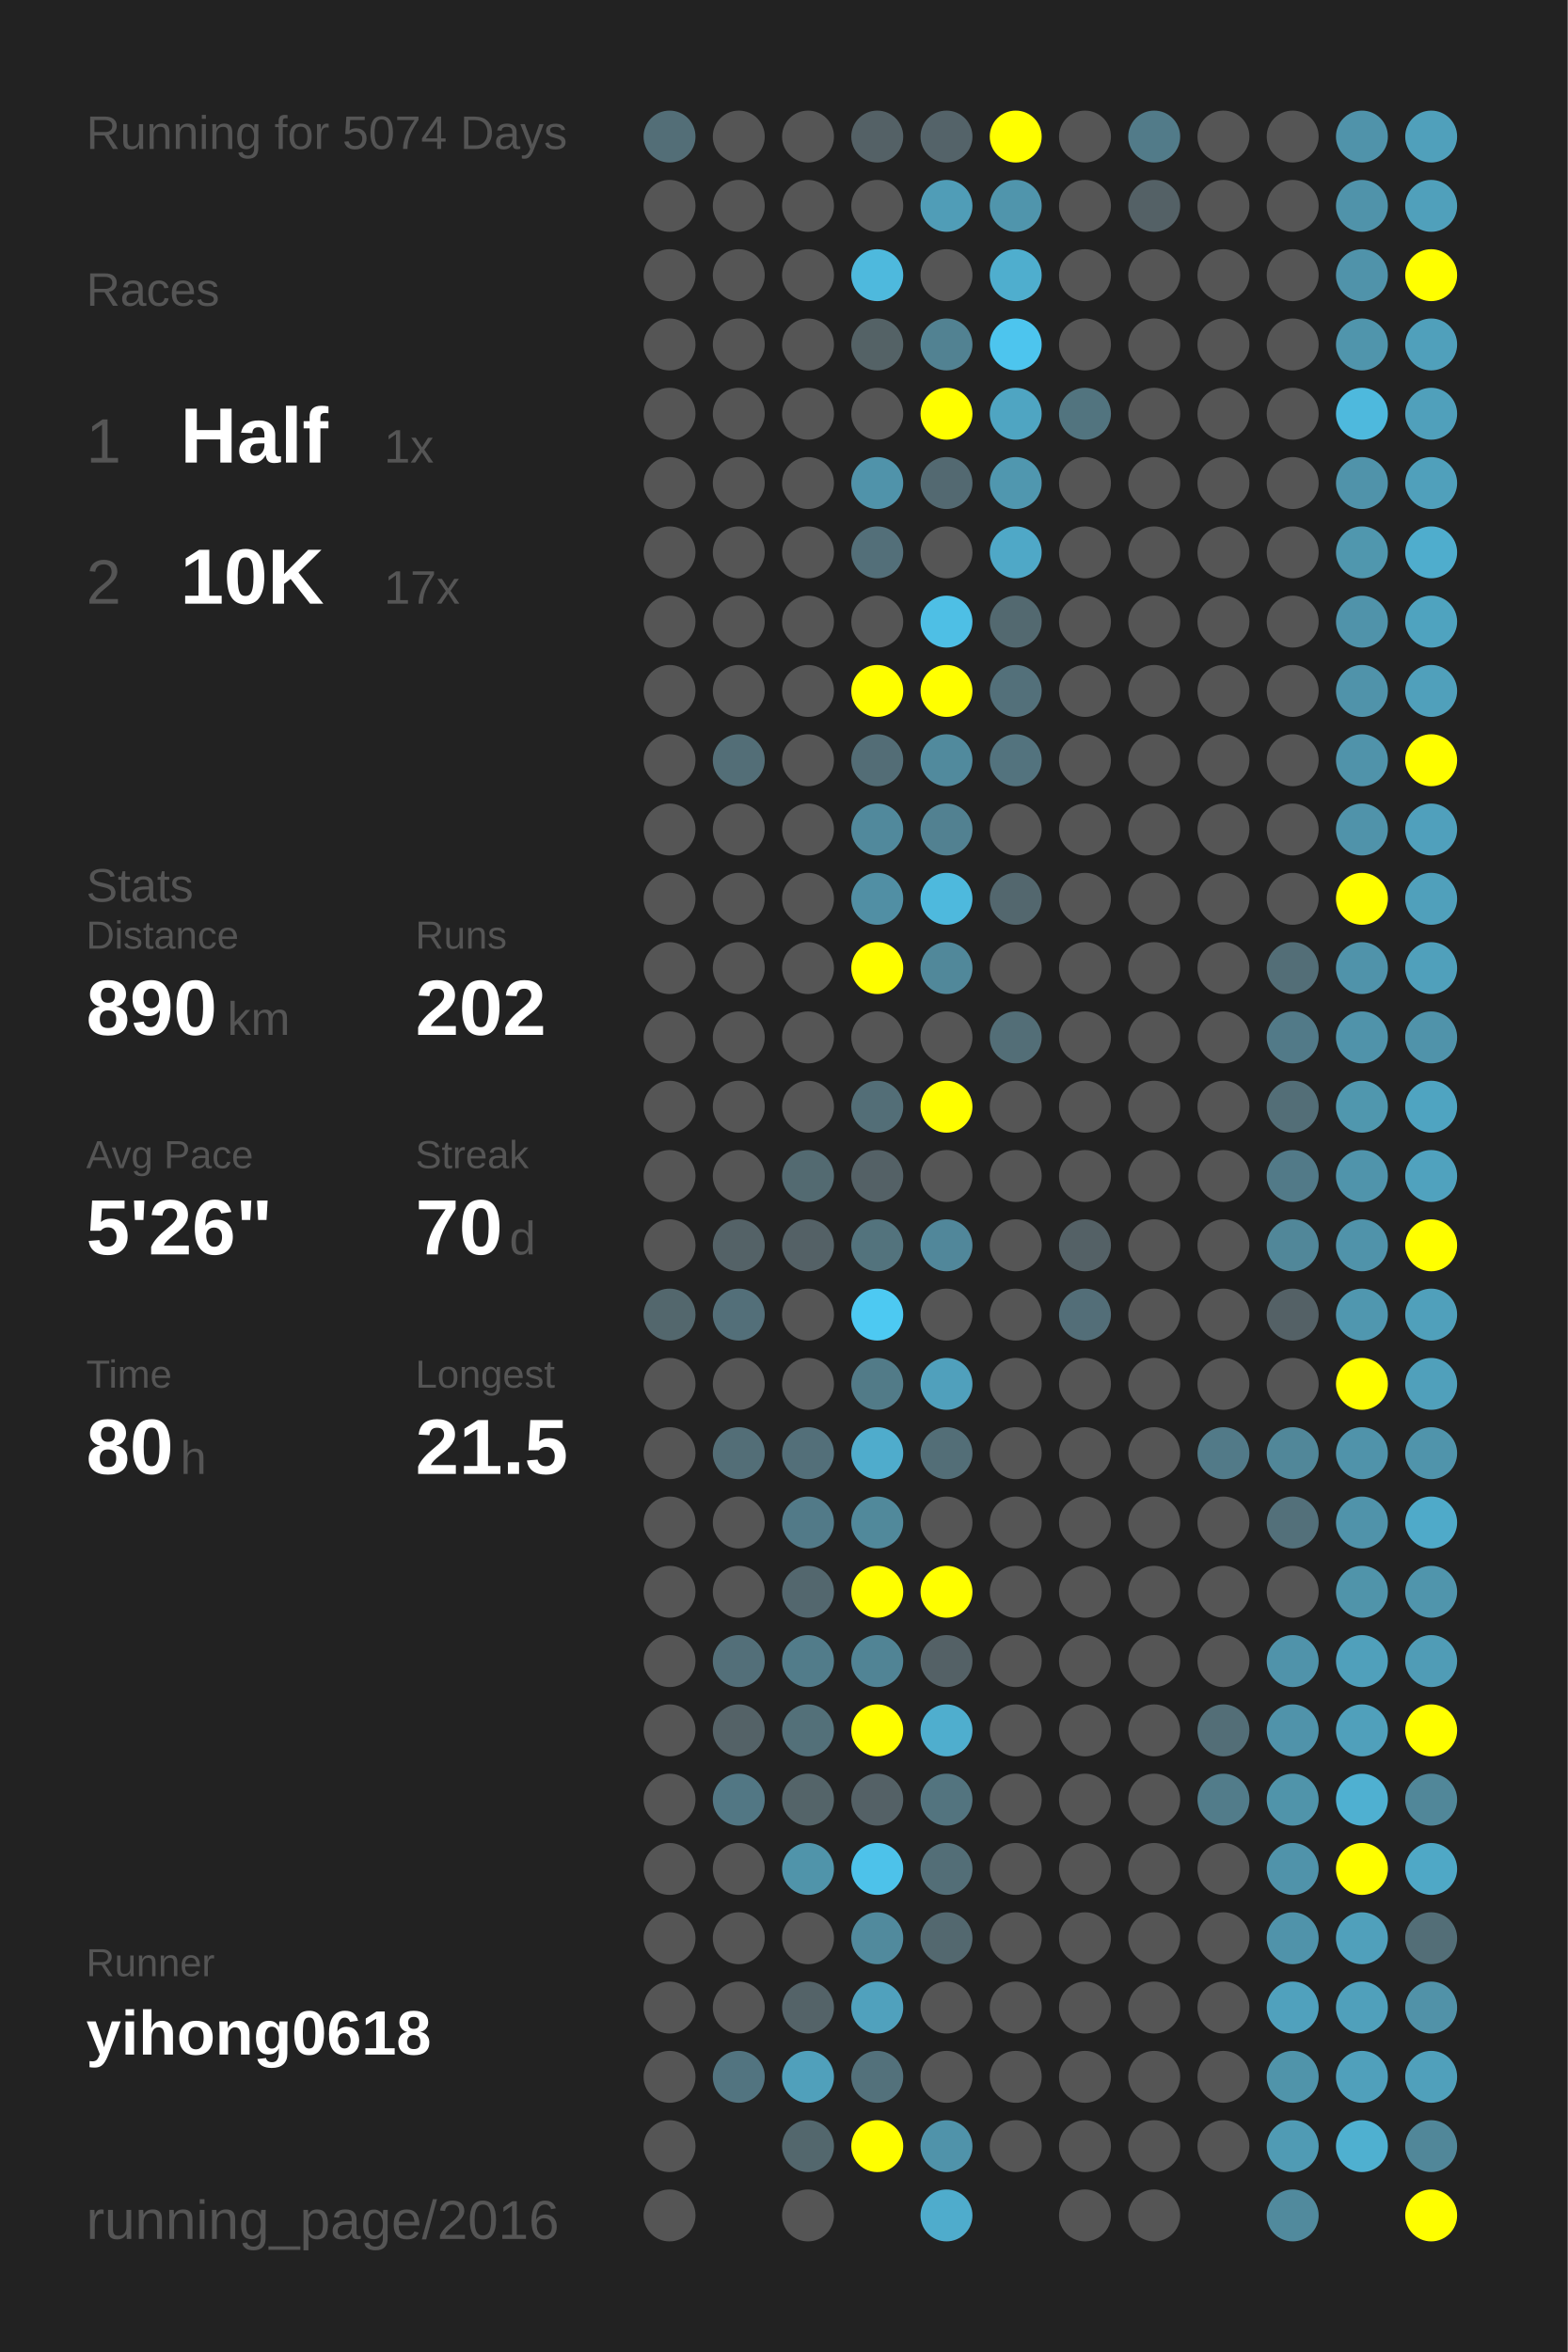
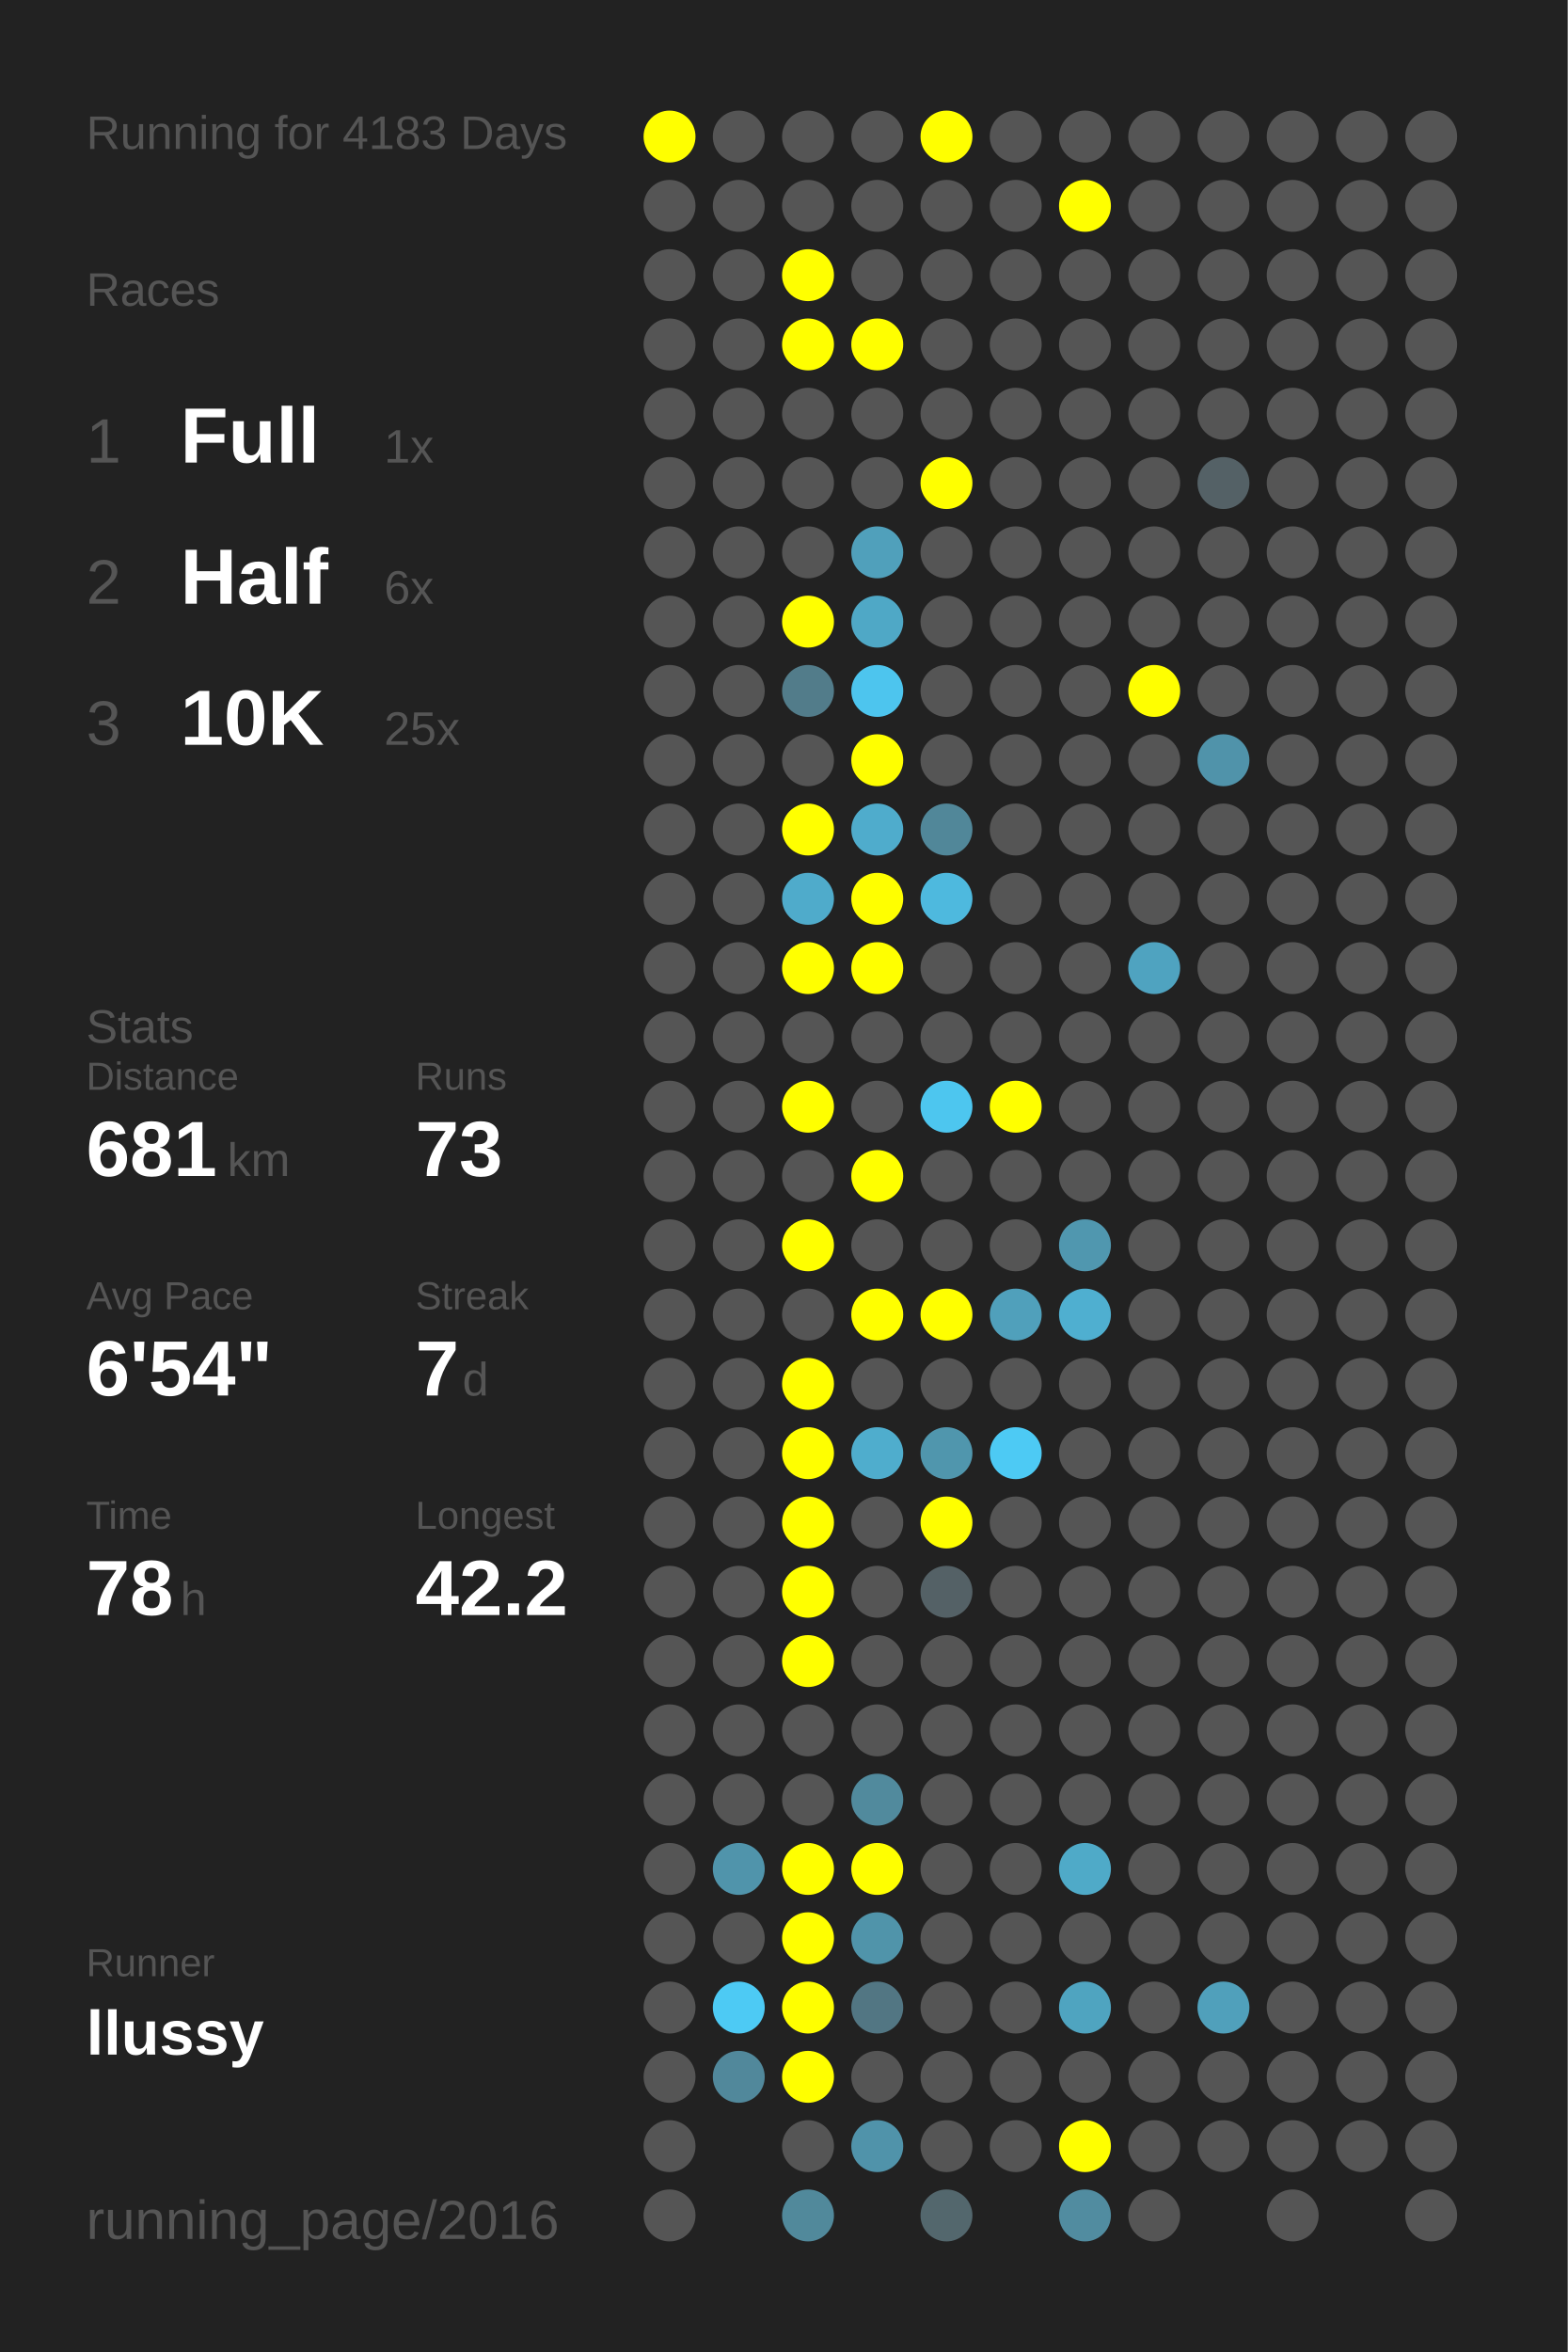
<svg xmlns="http://www.w3.org/2000/svg" baseProfile="full" height="300mm" version="1.1" viewBox="0,0,200,300" width="200mm">
  <defs />
  <rect fill="#222222" height="300" width="200" x="0" y="0" />
-   <text fill="#555555" style="font-size:6px; font-family:Arial;" x="11" y="19">Running for 5074 Days</text>
+   <text fill="#555555" style="font-size:6px; font-family:Arial;" x="11" y="19">Running for 4183 Days</text>
  <text fill="#555555" style="font-size:6px; font-family:Arial;" x="11" y="39">Races</text>
  <text fill="#555555" style="font-size:8px; font-family:Arial;" x="11" y="59">1</text>
-   <text fill="#FFFFFF" style="font-size:10px; font-family:Arial; font-weight:bold;" x="23" y="59">Half</text>
+   <text fill="#FFFFFF" style="font-size:10px; font-family:Arial; font-weight:bold;" x="23" y="59">Full</text>
  <text fill="#555555" style="font-size:6px; font-family:Arial;" x="49" y="59">1x</text>
  <text fill="#555555" style="font-size:8px; font-family:Arial;" x="11" y="77">2</text>
-   <text fill="#FFFFFF" style="font-size:10px; font-family:Arial; font-weight:bold;" x="23" y="77">10K</text>
-   <text fill="#555555" style="font-size:6px; font-family:Arial;" x="49" y="77">17x</text>
-   <text fill="#555555" style="font-size:6px; font-family:Arial;" x="11" y="115">Stats</text>
-   <text fill="#555555" style="font-size:5px; font-family:Arial;" x="11" y="121">Distance</text>
-   <text fill="#FFFFFF" style="font-size:10px; font-family:Arial; font-weight:bold;" x="11" y="132">890</text>
-   <text fill="#555555" style="font-size:6px; font-family:Arial;" x="29" y="132">km</text>
-   <text fill="#555555" style="font-size:5px; font-family:Arial;" x="53" y="121">Runs</text>
-   <text fill="#FFFFFF" style="font-size:10px; font-family:Arial; font-weight:bold;" x="53" y="132">202</text>
-   <text fill="#555555" style="font-size:5px; font-family:Arial;" x="11" y="149">Avg Pace</text>
-   <text fill="#FFFFFF" style="font-size:10px; font-family:Arial; font-weight:bold;" x="11" y="160">5'26"</text>
-   <text fill="#555555" style="font-size:5px; font-family:Arial;" x="53" y="149">Streak</text>
-   <text fill="#FFFFFF" style="font-size:10px; font-family:Arial; font-weight:bold;" x="53" y="160">70</text>
-   <text fill="#555555" style="font-size:6px; font-family:Arial;" x="65" y="160">d</text>
-   <text fill="#555555" style="font-size:5px; font-family:Arial;" x="11" y="177">Time</text>
-   <text fill="#FFFFFF" style="font-size:10px; font-family:Arial; font-weight:bold;" x="11" y="188">80</text>
-   <text fill="#555555" style="font-size:6px; font-family:Arial;" x="23" y="188">h</text>
-   <text fill="#555555" style="font-size:5px; font-family:Arial;" x="53" y="177">Longest</text>
-   <text fill="#FFFFFF" style="font-size:10px; font-family:Arial; font-weight:bold;" x="53" y="188">21.5</text>
+   <text fill="#FFFFFF" style="font-size:10px; font-family:Arial; font-weight:bold;" x="23" y="77">Half</text>
+   <text fill="#555555" style="font-size:6px; font-family:Arial;" x="49" y="77">6x</text>
+   <text fill="#555555" style="font-size:8px; font-family:Arial;" x="11" y="95">3</text>
+   <text fill="#FFFFFF" style="font-size:10px; font-family:Arial; font-weight:bold;" x="23" y="95">10K</text>
+   <text fill="#555555" style="font-size:6px; font-family:Arial;" x="49" y="95">25x</text>
+   <text fill="#555555" style="font-size:6px; font-family:Arial;" x="11" y="133">Stats</text>
+   <text fill="#555555" style="font-size:5px; font-family:Arial;" x="11" y="139">Distance</text>
+   <text fill="#FFFFFF" style="font-size:10px; font-family:Arial; font-weight:bold;" x="11" y="150">681</text>
+   <text fill="#555555" style="font-size:6px; font-family:Arial;" x="29" y="150">km</text>
+   <text fill="#555555" style="font-size:5px; font-family:Arial;" x="53" y="139">Runs</text>
+   <text fill="#FFFFFF" style="font-size:10px; font-family:Arial; font-weight:bold;" x="53" y="150">73</text>
+   <text fill="#555555" style="font-size:5px; font-family:Arial;" x="11" y="167">Avg Pace</text>
+   <text fill="#FFFFFF" style="font-size:10px; font-family:Arial; font-weight:bold;" x="11" y="178">6'54"</text>
+   <text fill="#555555" style="font-size:5px; font-family:Arial;" x="53" y="167">Streak</text>
+   <text fill="#FFFFFF" style="font-size:10px; font-family:Arial; font-weight:bold;" x="53" y="178">7</text>
+   <text fill="#555555" style="font-size:6px; font-family:Arial;" x="59" y="178">d</text>
+   <text fill="#555555" style="font-size:5px; font-family:Arial;" x="11" y="195">Time</text>
+   <text fill="#FFFFFF" style="font-size:10px; font-family:Arial; font-weight:bold;" x="11" y="206">78</text>
+   <text fill="#555555" style="font-size:6px; font-family:Arial;" x="23" y="206">h</text>
+   <text fill="#555555" style="font-size:5px; font-family:Arial;" x="53" y="195">Longest</text>
+   <text fill="#FFFFFF" style="font-size:10px; font-family:Arial; font-weight:bold;" x="53" y="206">42.2</text>
  <text fill="#555555" style="font-size:5px; font-family:Arial;" x="11" y="252.065">Runner</text>
-   <text fill="#FFFFFF" style="font-size:8px; font-family:Arial; font-weight:bold;" x="11" y="262.065">yihong0618</text>
+   <text fill="#FFFFFF" style="font-size:8px; font-family:Arial; font-weight:bold;" x="11" y="262.065">llussy</text>
  <text fill="#555555" style="font-size:7px; font-family:Arial;" x="11" y="285.581">running_page/2016</text>
-   <circle cx="85.417" cy="17.419" fill="#536e77" r="3.312" />
+   <circle cx="85.417" cy="17.419" fill="#FFFF00" r="3.312" />
  <circle cx="85.417" cy="26.258" fill="#555555" r="3.312" />
  <circle cx="85.417" cy="35.097" fill="#555555" r="3.312" />
  <circle cx="85.417" cy="43.935" fill="#555555" r="3.312" />
  <circle cx="85.417" cy="52.774" fill="#555555" r="3.312" />
  <circle cx="85.417" cy="61.613" fill="#555555" r="3.312" />
  <circle cx="85.417" cy="70.452" fill="#555555" r="3.312" />
  <circle cx="85.417" cy="79.29" fill="#555555" r="3.312" />
  <circle cx="85.417" cy="88.129" fill="#555555" r="3.312" />
  <circle cx="85.417" cy="96.968" fill="#555555" r="3.312" />
  <circle cx="85.417" cy="105.806" fill="#555555" r="3.312" />
  <circle cx="85.417" cy="114.645" fill="#555555" r="3.312" />
  <circle cx="85.417" cy="123.484" fill="#555555" r="3.312" />
  <circle cx="85.417" cy="132.323" fill="#555555" r="3.312" />
  <circle cx="85.417" cy="141.161" fill="#555555" r="3.312" />
  <circle cx="85.417" cy="150" fill="#555555" r="3.312" />
  <circle cx="85.417" cy="158.839" fill="#555555" r="3.312" />
-   <circle cx="85.417" cy="167.677" fill="#53676d" r="3.312" />
+   <circle cx="85.417" cy="167.677" fill="#555555" r="3.312" />
  <circle cx="85.417" cy="176.516" fill="#555555" r="3.312" />
  <circle cx="85.417" cy="185.355" fill="#555555" r="3.312" />
  <circle cx="85.417" cy="194.194" fill="#555555" r="3.312" />
  <circle cx="85.417" cy="203.032" fill="#555555" r="3.312" />
  <circle cx="85.417" cy="211.871" fill="#555555" r="3.312" />
  <circle cx="85.417" cy="220.71" fill="#555555" r="3.312" />
  <circle cx="85.417" cy="229.548" fill="#555555" r="3.312" />
  <circle cx="85.417" cy="238.387" fill="#555555" r="3.312" />
  <circle cx="85.417" cy="247.226" fill="#555555" r="3.312" />
  <circle cx="85.417" cy="256.065" fill="#555555" r="3.312" />
  <circle cx="85.417" cy="264.903" fill="#555555" r="3.312" />
  <circle cx="85.417" cy="273.742" fill="#555555" r="3.312" />
  <circle cx="85.417" cy="282.581" fill="#555555" r="3.312" />
  <circle cx="94.25" cy="17.419" fill="#555555" r="3.312" />
  <circle cx="94.25" cy="26.258" fill="#555555" r="3.312" />
  <circle cx="94.25" cy="35.097" fill="#555555" r="3.312" />
  <circle cx="94.25" cy="43.935" fill="#555555" r="3.312" />
  <circle cx="94.25" cy="52.774" fill="#555555" r="3.312" />
  <circle cx="94.25" cy="61.613" fill="#555555" r="3.312" />
  <circle cx="94.25" cy="70.452" fill="#555555" r="3.312" />
  <circle cx="94.25" cy="79.29" fill="#555555" r="3.312" />
  <circle cx="94.25" cy="88.129" fill="#555555" r="3.312" />
-   <circle cx="94.25" cy="96.968" fill="#536e77" r="3.312" />
+   <circle cx="94.25" cy="96.968" fill="#555555" r="3.312" />
  <circle cx="94.25" cy="105.806" fill="#555555" r="3.312" />
  <circle cx="94.25" cy="114.645" fill="#555555" r="3.312" />
  <circle cx="94.25" cy="123.484" fill="#555555" r="3.312" />
  <circle cx="94.25" cy="132.323" fill="#555555" r="3.312" />
  <circle cx="94.25" cy="141.161" fill="#555555" r="3.312" />
  <circle cx="94.25" cy="150" fill="#555555" r="3.312" />
-   <circle cx="94.25" cy="158.839" fill="#546267" r="3.312" />
-   <circle cx="94.25" cy="167.677" fill="#536f79" r="3.312" />
+   <circle cx="94.25" cy="158.839" fill="#555555" r="3.312" />
+   <circle cx="94.25" cy="167.677" fill="#555555" r="3.312" />
  <circle cx="94.25" cy="176.516" fill="#555555" r="3.312" />
-   <circle cx="94.25" cy="185.355" fill="#536e77" r="3.312" />
+   <circle cx="94.25" cy="185.355" fill="#555555" r="3.312" />
  <circle cx="94.25" cy="194.194" fill="#555555" r="3.312" />
  <circle cx="94.25" cy="203.032" fill="#555555" r="3.312" />
-   <circle cx="94.25" cy="211.871" fill="#536f79" r="3.312" />
-   <circle cx="94.25" cy="220.71" fill="#546267" r="3.312" />
-   <circle cx="94.25" cy="229.548" fill="#527784" r="3.312" />
-   <circle cx="94.25" cy="238.387" fill="#555555" r="3.312" />
+   <circle cx="94.25" cy="211.871" fill="#555555" r="3.312" />
+   <circle cx="94.25" cy="220.71" fill="#555555" r="3.312" />
+   <circle cx="94.25" cy="229.548" fill="#555555" r="3.312" />
+   <circle cx="94.25" cy="238.387" fill="#5094ab" r="3.312" />
  <circle cx="94.25" cy="247.226" fill="#555555" r="3.312" />
-   <circle cx="94.25" cy="256.065" fill="#555555" r="3.312" />
-   <circle cx="94.25" cy="264.903" fill="#527480" r="3.312" />
+   <circle cx="94.25" cy="256.065" fill="#4dcaf4" r="3.312" />
+   <circle cx="94.25" cy="264.903" fill="#51889b" r="3.312" />
  <circle cx="103.083" cy="17.419" fill="#555555" r="3.312" />
  <circle cx="103.083" cy="26.258" fill="#555555" r="3.312" />
-   <circle cx="103.083" cy="35.097" fill="#555555" r="3.312" />
-   <circle cx="103.083" cy="43.935" fill="#555555" r="3.312" />
+   <circle cx="103.083" cy="35.097" fill="#FFFF00" r="3.312" />
+   <circle cx="103.083" cy="43.935" fill="#FFFF00" r="3.312" />
  <circle cx="103.083" cy="52.774" fill="#555555" r="3.312" />
  <circle cx="103.083" cy="61.613" fill="#555555" r="3.312" />
  <circle cx="103.083" cy="70.452" fill="#555555" r="3.312" />
-   <circle cx="103.083" cy="79.29" fill="#555555" r="3.312" />
-   <circle cx="103.083" cy="88.129" fill="#555555" r="3.312" />
+   <circle cx="103.083" cy="79.29" fill="#FFFF00" r="3.312" />
+   <circle cx="103.083" cy="88.129" fill="#527c8a" r="3.312" />
  <circle cx="103.083" cy="96.968" fill="#555555" r="3.312" />
-   <circle cx="103.083" cy="105.806" fill="#555555" r="3.312" />
-   <circle cx="103.083" cy="114.645" fill="#555555" r="3.312" />
-   <circle cx="103.083" cy="123.484" fill="#555555" r="3.312" />
+   <circle cx="103.083" cy="105.806" fill="#FFFF00" r="3.312" />
+   <circle cx="103.083" cy="114.645" fill="#4fabcb" r="3.312" />
+   <circle cx="103.083" cy="123.484" fill="#FFFF00" r="3.312" />
  <circle cx="103.083" cy="132.323" fill="#555555" r="3.312" />
-   <circle cx="103.083" cy="141.161" fill="#555555" r="3.312" />
-   <circle cx="103.083" cy="150" fill="#536a71" r="3.312" />
-   <circle cx="103.083" cy="158.839" fill="#546166" r="3.312" />
+   <circle cx="103.083" cy="141.161" fill="#FFFF00" r="3.312" />
+   <circle cx="103.083" cy="150" fill="#555555" r="3.312" />
+   <circle cx="103.083" cy="158.839" fill="#FFFF00" r="3.312" />
  <circle cx="103.083" cy="167.677" fill="#555555" r="3.312" />
-   <circle cx="103.083" cy="176.516" fill="#555555" r="3.312" />
-   <circle cx="103.083" cy="185.355" fill="#536f79" r="3.312" />
-   <circle cx="103.083" cy="194.194" fill="#527a88" r="3.312" />
-   <circle cx="103.083" cy="203.032" fill="#53676e" r="3.312" />
-   <circle cx="103.083" cy="211.871" fill="#527c8a" r="3.312" />
-   <circle cx="103.083" cy="220.71" fill="#537079" r="3.312" />
-   <circle cx="103.083" cy="229.548" fill="#546469" r="3.312" />
-   <circle cx="103.083" cy="238.387" fill="#5094aa" r="3.312" />
-   <circle cx="103.083" cy="247.226" fill="#555555" r="3.312" />
-   <circle cx="103.083" cy="256.065" fill="#546368" r="3.312" />
-   <circle cx="103.083" cy="264.903" fill="#50a0bb" r="3.312" />
-   <circle cx="103.083" cy="273.742" fill="#53676d" r="3.312" />
-   <circle cx="103.083" cy="282.581" fill="#555555" r="3.312" />
-   <circle cx="111.917" cy="17.419" fill="#546166" r="3.312" />
+   <circle cx="103.083" cy="176.516" fill="#FFFF00" r="3.312" />
+   <circle cx="103.083" cy="185.355" fill="#FFFF00" r="3.312" />
+   <circle cx="103.083" cy="194.194" fill="#FFFF00" r="3.312" />
+   <circle cx="103.083" cy="203.032" fill="#FFFF00" r="3.312" />
+   <circle cx="103.083" cy="211.871" fill="#FFFF00" r="3.312" />
+   <circle cx="103.083" cy="220.71" fill="#555555" r="3.312" />
+   <circle cx="103.083" cy="229.548" fill="#555555" r="3.312" />
+   <circle cx="103.083" cy="238.387" fill="#FFFF00" r="3.312" />
+   <circle cx="103.083" cy="247.226" fill="#FFFF00" r="3.312" />
+   <circle cx="103.083" cy="256.065" fill="#FFFF00" r="3.312" />
+   <circle cx="103.083" cy="264.903" fill="#FFFF00" r="3.312" />
+   <circle cx="103.083" cy="273.742" fill="#555555" r="3.312" />
+   <circle cx="103.083" cy="282.581" fill="#51899b" r="3.312" />
+   <circle cx="111.917" cy="17.419" fill="#555555" r="3.312" />
  <circle cx="111.917" cy="26.258" fill="#555555" r="3.312" />
-   <circle cx="111.917" cy="35.097" fill="#4eb9dd" r="3.312" />
-   <circle cx="111.917" cy="43.935" fill="#546266" r="3.312" />
+   <circle cx="111.917" cy="35.097" fill="#555555" r="3.312" />
+   <circle cx="111.917" cy="43.935" fill="#FFFF00" r="3.312" />
  <circle cx="111.917" cy="52.774" fill="#555555" r="3.312" />
-   <circle cx="111.917" cy="61.613" fill="#5093aa" r="3.312" />
-   <circle cx="111.917" cy="70.452" fill="#536f79" r="3.312" />
-   <circle cx="111.917" cy="79.29" fill="#555555" r="3.312" />
-   <circle cx="111.917" cy="88.129" fill="#FFFF00" r="3.312" />
-   <circle cx="111.917" cy="96.968" fill="#536d76" r="3.312" />
-   <circle cx="111.917" cy="105.806" fill="#51899c" r="3.312" />
-   <circle cx="111.917" cy="114.645" fill="#518fa4" r="3.312" />
+   <circle cx="111.917" cy="61.613" fill="#555555" r="3.312" />
+   <circle cx="111.917" cy="70.452" fill="#50a0bb" r="3.312" />
+   <circle cx="111.917" cy="79.29" fill="#4fa8c6" r="3.312" />
+   <circle cx="111.917" cy="88.129" fill="#4dc5ee" r="3.312" />
+   <circle cx="111.917" cy="96.968" fill="#FFFF00" r="3.312" />
+   <circle cx="111.917" cy="105.806" fill="#4faccc" r="3.312" />
+   <circle cx="111.917" cy="114.645" fill="#FFFF00" r="3.312" />
  <circle cx="111.917" cy="123.484" fill="#FFFF00" r="3.312" />
  <circle cx="111.917" cy="132.323" fill="#555555" r="3.312" />
-   <circle cx="111.917" cy="141.161" fill="#536e77" r="3.312" />
-   <circle cx="111.917" cy="150" fill="#546166" r="3.312" />
-   <circle cx="111.917" cy="158.839" fill="#53737d" r="3.312" />
-   <circle cx="111.917" cy="167.677" fill="#4dc9f2" r="3.312" />
-   <circle cx="111.917" cy="176.516" fill="#527b88" r="3.312" />
-   <circle cx="111.917" cy="185.355" fill="#4faccc" r="3.312" />
-   <circle cx="111.917" cy="194.194" fill="#51899b" r="3.312" />
-   <circle cx="111.917" cy="203.032" fill="#FFFF00" r="3.312" />
-   <circle cx="111.917" cy="211.871" fill="#518495" r="3.312" />
-   <circle cx="111.917" cy="220.71" fill="#FFFF00" r="3.312" />
-   <circle cx="111.917" cy="229.548" fill="#546166" r="3.312" />
-   <circle cx="111.917" cy="238.387" fill="#4dc2ea" r="3.312" />
-   <circle cx="111.917" cy="247.226" fill="#518a9d" r="3.312" />
-   <circle cx="111.917" cy="256.065" fill="#50a1bd" r="3.312" />
-   <circle cx="111.917" cy="264.903" fill="#53717b" r="3.312" />
-   <circle cx="111.917" cy="273.742" fill="#FFFF00" r="3.312" />
-   <circle cx="120.75" cy="17.419" fill="#546369" r="3.312" />
-   <circle cx="120.75" cy="26.258" fill="#509db7" r="3.312" />
+   <circle cx="111.917" cy="141.161" fill="#555555" r="3.312" />
+   <circle cx="111.917" cy="150" fill="#FFFF00" r="3.312" />
+   <circle cx="111.917" cy="158.839" fill="#555555" r="3.312" />
+   <circle cx="111.917" cy="167.677" fill="#FFFF00" r="3.312" />
+   <circle cx="111.917" cy="176.516" fill="#555555" r="3.312" />
+   <circle cx="111.917" cy="185.355" fill="#4fadcd" r="3.312" />
+   <circle cx="111.917" cy="194.194" fill="#555555" r="3.312" />
+   <circle cx="111.917" cy="203.032" fill="#555555" r="3.312" />
+   <circle cx="111.917" cy="211.871" fill="#555555" r="3.312" />
+   <circle cx="111.917" cy="220.71" fill="#555555" r="3.312" />
+   <circle cx="111.917" cy="229.548" fill="#518a9d" r="3.312" />
+   <circle cx="111.917" cy="238.387" fill="#FFFF00" r="3.312" />
+   <circle cx="111.917" cy="247.226" fill="#5094aa" r="3.312" />
+   <circle cx="111.917" cy="256.065" fill="#527683" r="3.312" />
+   <circle cx="111.917" cy="264.903" fill="#555555" r="3.312" />
+   <circle cx="111.917" cy="273.742" fill="#5093aa" r="3.312" />
+   <circle cx="120.75" cy="17.419" fill="#FFFF00" r="3.312" />
+   <circle cx="120.75" cy="26.258" fill="#555555" r="3.312" />
  <circle cx="120.75" cy="35.097" fill="#555555" r="3.312" />
-   <circle cx="120.75" cy="43.935" fill="#528292" r="3.312" />
-   <circle cx="120.75" cy="52.774" fill="#FFFF00" r="3.312" />
-   <circle cx="120.75" cy="61.613" fill="#536971" r="3.312" />
+   <circle cx="120.75" cy="43.935" fill="#555555" r="3.312" />
+   <circle cx="120.75" cy="52.774" fill="#555555" r="3.312" />
+   <circle cx="120.75" cy="61.613" fill="#FFFF00" r="3.312" />
  <circle cx="120.75" cy="70.452" fill="#555555" r="3.312" />
-   <circle cx="120.75" cy="79.29" fill="#4ebfe5" r="3.312" />
-   <circle cx="120.75" cy="88.129" fill="#FFFF00" r="3.312" />
-   <circle cx="120.75" cy="96.968" fill="#518a9d" r="3.312" />
-   <circle cx="120.75" cy="105.806" fill="#528191" r="3.312" />
-   <circle cx="120.75" cy="114.645" fill="#4eb9dd" r="3.312" />
-   <circle cx="120.75" cy="123.484" fill="#51889a" r="3.312" />
+   <circle cx="120.75" cy="79.29" fill="#555555" r="3.312" />
+   <circle cx="120.75" cy="88.129" fill="#555555" r="3.312" />
+   <circle cx="120.75" cy="96.968" fill="#555555" r="3.312" />
+   <circle cx="120.75" cy="105.806" fill="#518799" r="3.312" />
+   <circle cx="120.75" cy="114.645" fill="#4eb9de" r="3.312" />
+   <circle cx="120.75" cy="123.484" fill="#555555" r="3.312" />
  <circle cx="120.75" cy="132.323" fill="#555555" r="3.312" />
-   <circle cx="120.75" cy="141.161" fill="#FFFF00" r="3.312" />
+   <circle cx="120.75" cy="141.161" fill="#4dc6ef" r="3.312" />
  <circle cx="120.75" cy="150" fill="#555555" r="3.312" />
-   <circle cx="120.75" cy="158.839" fill="#51879a" r="3.312" />
-   <circle cx="120.75" cy="167.677" fill="#555555" r="3.312" />
-   <circle cx="120.75" cy="176.516" fill="#50a0bc" r="3.312" />
-   <circle cx="120.75" cy="185.355" fill="#536e77" r="3.312" />
-   <circle cx="120.75" cy="194.194" fill="#555555" r="3.312" />
-   <circle cx="120.75" cy="203.032" fill="#FFFF00" r="3.312" />
-   <circle cx="120.75" cy="211.871" fill="#546166" r="3.312" />
-   <circle cx="120.75" cy="220.71" fill="#4faece" r="3.312" />
-   <circle cx="120.75" cy="229.548" fill="#53747f" r="3.312" />
-   <circle cx="120.75" cy="238.387" fill="#536e77" r="3.312" />
-   <circle cx="120.75" cy="247.226" fill="#53686f" r="3.312" />
+   <circle cx="120.75" cy="158.839" fill="#555555" r="3.312" />
+   <circle cx="120.75" cy="167.677" fill="#FFFF00" r="3.312" />
+   <circle cx="120.75" cy="176.516" fill="#555555" r="3.312" />
+   <circle cx="120.75" cy="185.355" fill="#5096ad" r="3.312" />
+   <circle cx="120.75" cy="194.194" fill="#FFFF00" r="3.312" />
+   <circle cx="120.75" cy="203.032" fill="#546166" r="3.312" />
+   <circle cx="120.75" cy="211.871" fill="#555555" r="3.312" />
+   <circle cx="120.75" cy="220.71" fill="#555555" r="3.312" />
+   <circle cx="120.75" cy="229.548" fill="#555555" r="3.312" />
+   <circle cx="120.75" cy="238.387" fill="#555555" r="3.312" />
+   <circle cx="120.75" cy="247.226" fill="#555555" r="3.312" />
  <circle cx="120.75" cy="256.065" fill="#555555" r="3.312" />
  <circle cx="120.75" cy="264.903" fill="#555555" r="3.312" />
-   <circle cx="120.75" cy="273.742" fill="#5093aa" r="3.312" />
-   <circle cx="120.75" cy="282.581" fill="#4faccc" r="3.312" />
-   <circle cx="129.583" cy="17.419" fill="#FFFF00" r="3.312" />
-   <circle cx="129.583" cy="26.258" fill="#5095ac" r="3.312" />
-   <circle cx="129.583" cy="35.097" fill="#4faece" r="3.312" />
-   <circle cx="129.583" cy="43.935" fill="#4dc5ee" r="3.312" />
-   <circle cx="129.583" cy="52.774" fill="#4fa5c2" r="3.312" />
-   <circle cx="129.583" cy="61.613" fill="#5097af" r="3.312" />
-   <circle cx="129.583" cy="70.452" fill="#4fa8c7" r="3.312" />
-   <circle cx="129.583" cy="79.29" fill="#536970" r="3.312" />
-   <circle cx="129.583" cy="88.129" fill="#53707a" r="3.312" />
-   <circle cx="129.583" cy="96.968" fill="#53737e" r="3.312" />
+   <circle cx="120.75" cy="273.742" fill="#555555" r="3.312" />
+   <circle cx="120.75" cy="282.581" fill="#53676d" r="3.312" />
+   <circle cx="129.583" cy="17.419" fill="#555555" r="3.312" />
+   <circle cx="129.583" cy="26.258" fill="#555555" r="3.312" />
+   <circle cx="129.583" cy="35.097" fill="#555555" r="3.312" />
+   <circle cx="129.583" cy="43.935" fill="#555555" r="3.312" />
+   <circle cx="129.583" cy="52.774" fill="#555555" r="3.312" />
+   <circle cx="129.583" cy="61.613" fill="#555555" r="3.312" />
+   <circle cx="129.583" cy="70.452" fill="#555555" r="3.312" />
+   <circle cx="129.583" cy="79.29" fill="#555555" r="3.312" />
+   <circle cx="129.583" cy="88.129" fill="#555555" r="3.312" />
+   <circle cx="129.583" cy="96.968" fill="#555555" r="3.312" />
  <circle cx="129.583" cy="105.806" fill="#555555" r="3.312" />
-   <circle cx="129.583" cy="114.645" fill="#53676e" r="3.312" />
+   <circle cx="129.583" cy="114.645" fill="#555555" r="3.312" />
  <circle cx="129.583" cy="123.484" fill="#555555" r="3.312" />
-   <circle cx="129.583" cy="132.323" fill="#536e77" r="3.312" />
-   <circle cx="129.583" cy="141.161" fill="#555555" r="3.312" />
+   <circle cx="129.583" cy="132.323" fill="#555555" r="3.312" />
+   <circle cx="129.583" cy="141.161" fill="#FFFF00" r="3.312" />
  <circle cx="129.583" cy="150" fill="#555555" r="3.312" />
  <circle cx="129.583" cy="158.839" fill="#555555" r="3.312" />
-   <circle cx="129.583" cy="167.677" fill="#555555" r="3.312" />
+   <circle cx="129.583" cy="167.677" fill="#50a0bb" r="3.312" />
  <circle cx="129.583" cy="176.516" fill="#555555" r="3.312" />
-   <circle cx="129.583" cy="185.355" fill="#555555" r="3.312" />
+   <circle cx="129.583" cy="185.355" fill="#4dcaf4" r="3.312" />
  <circle cx="129.583" cy="194.194" fill="#555555" r="3.312" />
  <circle cx="129.583" cy="203.032" fill="#555555" r="3.312" />
  <circle cx="129.583" cy="211.871" fill="#555555" r="3.312" />
  <circle cx="129.583" cy="220.71" fill="#555555" r="3.312" />
  <circle cx="129.583" cy="229.548" fill="#555555" r="3.312" />
  <circle cx="129.583" cy="238.387" fill="#555555" r="3.312" />
  <circle cx="129.583" cy="247.226" fill="#555555" r="3.312" />
  <circle cx="129.583" cy="256.065" fill="#555555" r="3.312" />
  <circle cx="129.583" cy="264.903" fill="#555555" r="3.312" />
  <circle cx="129.583" cy="273.742" fill="#555555" r="3.312" />
  <circle cx="138.417" cy="17.419" fill="#555555" r="3.312" />
-   <circle cx="138.417" cy="26.258" fill="#555555" r="3.312" />
+   <circle cx="138.417" cy="26.258" fill="#FFFF00" r="3.312" />
  <circle cx="138.417" cy="35.097" fill="#555555" r="3.312" />
  <circle cx="138.417" cy="43.935" fill="#555555" r="3.312" />
-   <circle cx="138.417" cy="52.774" fill="#52747f" r="3.312" />
+   <circle cx="138.417" cy="52.774" fill="#555555" r="3.312" />
  <circle cx="138.417" cy="61.613" fill="#555555" r="3.312" />
  <circle cx="138.417" cy="70.452" fill="#555555" r="3.312" />
  <circle cx="138.417" cy="79.29" fill="#555555" r="3.312" />
  <circle cx="138.417" cy="88.129" fill="#555555" r="3.312" />
  <circle cx="138.417" cy="96.968" fill="#555555" r="3.312" />
  <circle cx="138.417" cy="105.806" fill="#555555" r="3.312" />
  <circle cx="138.417" cy="114.645" fill="#555555" r="3.312" />
  <circle cx="138.417" cy="123.484" fill="#555555" r="3.312" />
  <circle cx="138.417" cy="132.323" fill="#555555" r="3.312" />
  <circle cx="138.417" cy="141.161" fill="#555555" r="3.312" />
  <circle cx="138.417" cy="150" fill="#555555" r="3.312" />
-   <circle cx="138.417" cy="158.839" fill="#546166" r="3.312" />
-   <circle cx="138.417" cy="167.677" fill="#536e78" r="3.312" />
+   <circle cx="138.417" cy="158.839" fill="#5097af" r="3.312" />
+   <circle cx="138.417" cy="167.677" fill="#4fafd0" r="3.312" />
  <circle cx="138.417" cy="176.516" fill="#555555" r="3.312" />
  <circle cx="138.417" cy="185.355" fill="#555555" r="3.312" />
  <circle cx="138.417" cy="194.194" fill="#555555" r="3.312" />
  <circle cx="138.417" cy="203.032" fill="#555555" r="3.312" />
  <circle cx="138.417" cy="211.871" fill="#555555" r="3.312" />
  <circle cx="138.417" cy="220.71" fill="#555555" r="3.312" />
  <circle cx="138.417" cy="229.548" fill="#555555" r="3.312" />
-   <circle cx="138.417" cy="238.387" fill="#555555" r="3.312" />
+   <circle cx="138.417" cy="238.387" fill="#4faac8" r="3.312" />
  <circle cx="138.417" cy="247.226" fill="#555555" r="3.312" />
-   <circle cx="138.417" cy="256.065" fill="#555555" r="3.312" />
+   <circle cx="138.417" cy="256.065" fill="#4fa4c0" r="3.312" />
  <circle cx="138.417" cy="264.903" fill="#555555" r="3.312" />
-   <circle cx="138.417" cy="273.742" fill="#555555" r="3.312" />
-   <circle cx="138.417" cy="282.581" fill="#555555" r="3.312" />
-   <circle cx="147.25" cy="17.419" fill="#527b89" r="3.312" />
-   <circle cx="147.25" cy="26.258" fill="#546166" r="3.312" />
+   <circle cx="138.417" cy="273.742" fill="#FFFF00" r="3.312" />
+   <circle cx="138.417" cy="282.581" fill="#518ca0" r="3.312" />
+   <circle cx="147.25" cy="17.419" fill="#555555" r="3.312" />
+   <circle cx="147.25" cy="26.258" fill="#555555" r="3.312" />
  <circle cx="147.25" cy="35.097" fill="#555555" r="3.312" />
  <circle cx="147.25" cy="43.935" fill="#555555" r="3.312" />
  <circle cx="147.25" cy="52.774" fill="#555555" r="3.312" />
  <circle cx="147.25" cy="61.613" fill="#555555" r="3.312" />
  <circle cx="147.25" cy="70.452" fill="#555555" r="3.312" />
  <circle cx="147.25" cy="79.29" fill="#555555" r="3.312" />
-   <circle cx="147.25" cy="88.129" fill="#555555" r="3.312" />
+   <circle cx="147.25" cy="88.129" fill="#FFFF00" r="3.312" />
  <circle cx="147.25" cy="96.968" fill="#555555" r="3.312" />
  <circle cx="147.25" cy="105.806" fill="#555555" r="3.312" />
  <circle cx="147.25" cy="114.645" fill="#555555" r="3.312" />
-   <circle cx="147.25" cy="123.484" fill="#555555" r="3.312" />
+   <circle cx="147.25" cy="123.484" fill="#4fa3c0" r="3.312" />
  <circle cx="147.25" cy="132.323" fill="#555555" r="3.312" />
  <circle cx="147.25" cy="141.161" fill="#555555" r="3.312" />
  <circle cx="147.25" cy="150" fill="#555555" r="3.312" />
  <circle cx="147.25" cy="158.839" fill="#555555" r="3.312" />
  <circle cx="147.25" cy="167.677" fill="#555555" r="3.312" />
  <circle cx="147.25" cy="176.516" fill="#555555" r="3.312" />
  <circle cx="147.25" cy="185.355" fill="#555555" r="3.312" />
  <circle cx="147.25" cy="194.194" fill="#555555" r="3.312" />
  <circle cx="147.25" cy="203.032" fill="#555555" r="3.312" />
  <circle cx="147.25" cy="211.871" fill="#555555" r="3.312" />
  <circle cx="147.25" cy="220.71" fill="#555555" r="3.312" />
  <circle cx="147.25" cy="229.548" fill="#555555" r="3.312" />
  <circle cx="147.25" cy="238.387" fill="#555555" r="3.312" />
  <circle cx="147.25" cy="247.226" fill="#555555" r="3.312" />
  <circle cx="147.25" cy="256.065" fill="#555555" r="3.312" />
  <circle cx="147.25" cy="264.903" fill="#555555" r="3.312" />
  <circle cx="147.25" cy="273.742" fill="#555555" r="3.312" />
  <circle cx="147.25" cy="282.581" fill="#555555" r="3.312" />
  <circle cx="156.083" cy="17.419" fill="#555555" r="3.312" />
  <circle cx="156.083" cy="26.258" fill="#555555" r="3.312" />
  <circle cx="156.083" cy="35.097" fill="#555555" r="3.312" />
  <circle cx="156.083" cy="43.935" fill="#555555" r="3.312" />
  <circle cx="156.083" cy="52.774" fill="#555555" r="3.312" />
-   <circle cx="156.083" cy="61.613" fill="#555555" r="3.312" />
+   <circle cx="156.083" cy="61.613" fill="#546166" r="3.312" />
  <circle cx="156.083" cy="70.452" fill="#555555" r="3.312" />
  <circle cx="156.083" cy="79.29" fill="#555555" r="3.312" />
  <circle cx="156.083" cy="88.129" fill="#555555" r="3.312" />
-   <circle cx="156.083" cy="96.968" fill="#555555" r="3.312" />
+   <circle cx="156.083" cy="96.968" fill="#5093aa" r="3.312" />
  <circle cx="156.083" cy="105.806" fill="#555555" r="3.312" />
  <circle cx="156.083" cy="114.645" fill="#555555" r="3.312" />
  <circle cx="156.083" cy="123.484" fill="#555555" r="3.312" />
  <circle cx="156.083" cy="132.323" fill="#555555" r="3.312" />
  <circle cx="156.083" cy="141.161" fill="#555555" r="3.312" />
  <circle cx="156.083" cy="150" fill="#555555" r="3.312" />
  <circle cx="156.083" cy="158.839" fill="#555555" r="3.312" />
  <circle cx="156.083" cy="167.677" fill="#555555" r="3.312" />
  <circle cx="156.083" cy="176.516" fill="#555555" r="3.312" />
-   <circle cx="156.083" cy="185.355" fill="#527a88" r="3.312" />
+   <circle cx="156.083" cy="185.355" fill="#555555" r="3.312" />
  <circle cx="156.083" cy="194.194" fill="#555555" r="3.312" />
  <circle cx="156.083" cy="203.032" fill="#555555" r="3.312" />
  <circle cx="156.083" cy="211.871" fill="#555555" r="3.312" />
-   <circle cx="156.083" cy="220.71" fill="#536e77" r="3.312" />
-   <circle cx="156.083" cy="229.548" fill="#527c8a" r="3.312" />
+   <circle cx="156.083" cy="220.71" fill="#555555" r="3.312" />
+   <circle cx="156.083" cy="229.548" fill="#555555" r="3.312" />
  <circle cx="156.083" cy="238.387" fill="#555555" r="3.312" />
  <circle cx="156.083" cy="247.226" fill="#555555" r="3.312" />
-   <circle cx="156.083" cy="256.065" fill="#555555" r="3.312" />
+   <circle cx="156.083" cy="256.065" fill="#50a0bb" r="3.312" />
  <circle cx="156.083" cy="264.903" fill="#555555" r="3.312" />
  <circle cx="156.083" cy="273.742" fill="#555555" r="3.312" />
  <circle cx="164.917" cy="17.419" fill="#555555" r="3.312" />
  <circle cx="164.917" cy="26.258" fill="#555555" r="3.312" />
  <circle cx="164.917" cy="35.097" fill="#555555" r="3.312" />
  <circle cx="164.917" cy="43.935" fill="#555555" r="3.312" />
  <circle cx="164.917" cy="52.774" fill="#555555" r="3.312" />
  <circle cx="164.917" cy="61.613" fill="#555555" r="3.312" />
  <circle cx="164.917" cy="70.452" fill="#555555" r="3.312" />
  <circle cx="164.917" cy="79.29" fill="#555555" r="3.312" />
  <circle cx="164.917" cy="88.129" fill="#555555" r="3.312" />
  <circle cx="164.917" cy="96.968" fill="#555555" r="3.312" />
  <circle cx="164.917" cy="105.806" fill="#555555" r="3.312" />
  <circle cx="164.917" cy="114.645" fill="#555555" r="3.312" />
-   <circle cx="164.917" cy="123.484" fill="#536e77" r="3.312" />
-   <circle cx="164.917" cy="132.323" fill="#527a88" r="3.312" />
-   <circle cx="164.917" cy="141.161" fill="#536e77" r="3.312" />
-   <circle cx="164.917" cy="150" fill="#527a88" r="3.312" />
-   <circle cx="164.917" cy="158.839" fill="#518799" r="3.312" />
-   <circle cx="164.917" cy="167.677" fill="#546166" r="3.312" />
+   <circle cx="164.917" cy="123.484" fill="#555555" r="3.312" />
+   <circle cx="164.917" cy="132.323" fill="#555555" r="3.312" />
+   <circle cx="164.917" cy="141.161" fill="#555555" r="3.312" />
+   <circle cx="164.917" cy="150" fill="#555555" r="3.312" />
+   <circle cx="164.917" cy="158.839" fill="#555555" r="3.312" />
+   <circle cx="164.917" cy="167.677" fill="#555555" r="3.312" />
  <circle cx="164.917" cy="176.516" fill="#555555" r="3.312" />
-   <circle cx="164.917" cy="185.355" fill="#518799" r="3.312" />
-   <circle cx="164.917" cy="194.194" fill="#53707a" r="3.312" />
+   <circle cx="164.917" cy="185.355" fill="#555555" r="3.312" />
+   <circle cx="164.917" cy="194.194" fill="#555555" r="3.312" />
  <circle cx="164.917" cy="203.032" fill="#555555" r="3.312" />
-   <circle cx="164.917" cy="211.871" fill="#5093aa" r="3.312" />
-   <circle cx="164.917" cy="220.71" fill="#5093aa" r="3.312" />
-   <circle cx="164.917" cy="229.548" fill="#5094aa" r="3.312" />
-   <circle cx="164.917" cy="238.387" fill="#5093aa" r="3.312" />
-   <circle cx="164.917" cy="247.226" fill="#5093aa" r="3.312" />
-   <circle cx="164.917" cy="256.065" fill="#50a1bd" r="3.312" />
-   <circle cx="164.917" cy="264.903" fill="#5094aa" r="3.312" />
-   <circle cx="164.917" cy="273.742" fill="#509bb4" r="3.312" />
-   <circle cx="164.917" cy="282.581" fill="#518a9d" r="3.312" />
-   <circle cx="173.75" cy="17.419" fill="#5093aa" r="3.312" />
-   <circle cx="173.75" cy="26.258" fill="#5093aa" r="3.312" />
-   <circle cx="173.75" cy="35.097" fill="#5093aa" r="3.312" />
-   <circle cx="173.75" cy="43.935" fill="#5095ac" r="3.312" />
-   <circle cx="173.75" cy="52.774" fill="#4eb9dd" r="3.312" />
-   <circle cx="173.75" cy="61.613" fill="#5093aa" r="3.312" />
-   <circle cx="173.75" cy="70.452" fill="#5097ae" r="3.312" />
-   <circle cx="173.75" cy="79.29" fill="#5093aa" r="3.312" />
-   <circle cx="173.75" cy="88.129" fill="#5093aa" r="3.312" />
-   <circle cx="173.75" cy="96.968" fill="#5093aa" r="3.312" />
-   <circle cx="173.75" cy="105.806" fill="#5093aa" r="3.312" />
-   <circle cx="173.75" cy="114.645" fill="#FFFF00" r="3.312" />
-   <circle cx="173.75" cy="123.484" fill="#5093aa" r="3.312" />
-   <circle cx="173.75" cy="132.323" fill="#5093aa" r="3.312" />
-   <circle cx="173.75" cy="141.161" fill="#5097ae" r="3.312" />
-   <circle cx="173.75" cy="150" fill="#5094ab" r="3.312" />
-   <circle cx="173.75" cy="158.839" fill="#5093aa" r="3.312" />
-   <circle cx="173.75" cy="167.677" fill="#5097af" r="3.312" />
-   <circle cx="173.75" cy="176.516" fill="#FFFF00" r="3.312" />
-   <circle cx="173.75" cy="185.355" fill="#5093aa" r="3.312" />
-   <circle cx="173.75" cy="194.194" fill="#5093aa" r="3.312" />
-   <circle cx="173.75" cy="203.032" fill="#5094aa" r="3.312" />
-   <circle cx="173.75" cy="211.871" fill="#50a0bb" r="3.312" />
-   <circle cx="173.75" cy="220.71" fill="#50a0bb" r="3.312" />
-   <circle cx="173.75" cy="229.548" fill="#4fb0d1" r="3.312" />
-   <circle cx="173.75" cy="238.387" fill="#FFFF00" r="3.312" />
-   <circle cx="173.75" cy="247.226" fill="#50a0bb" r="3.312" />
-   <circle cx="173.75" cy="256.065" fill="#50a0bb" r="3.312" />
-   <circle cx="173.75" cy="264.903" fill="#50a0bb" r="3.312" />
-   <circle cx="173.75" cy="273.742" fill="#4fb0d0" r="3.312" />
-   <circle cx="182.583" cy="17.419" fill="#50a0bb" r="3.312" />
-   <circle cx="182.583" cy="26.258" fill="#50a0bb" r="3.312" />
-   <circle cx="182.583" cy="35.097" fill="#FFFF00" r="3.312" />
-   <circle cx="182.583" cy="43.935" fill="#50a0bb" r="3.312" />
-   <circle cx="182.583" cy="52.774" fill="#50a0bb" r="3.312" />
-   <circle cx="182.583" cy="61.613" fill="#50a0bb" r="3.312" />
-   <circle cx="182.583" cy="70.452" fill="#4fadcd" r="3.312" />
-   <circle cx="182.583" cy="79.29" fill="#4fa3bf" r="3.312" />
-   <circle cx="182.583" cy="88.129" fill="#50a0bb" r="3.312" />
-   <circle cx="182.583" cy="96.968" fill="#FFFF00" r="3.312" />
-   <circle cx="182.583" cy="105.806" fill="#50a0bc" r="3.312" />
-   <circle cx="182.583" cy="114.645" fill="#50a0bb" r="3.312" />
-   <circle cx="182.583" cy="123.484" fill="#50a0bb" r="3.312" />
-   <circle cx="182.583" cy="132.323" fill="#5093aa" r="3.312" />
-   <circle cx="182.583" cy="141.161" fill="#4fa4c1" r="3.312" />
-   <circle cx="182.583" cy="150" fill="#50a2be" r="3.312" />
-   <circle cx="182.583" cy="158.839" fill="#FFFF00" r="3.312" />
-   <circle cx="182.583" cy="167.677" fill="#50a0bb" r="3.312" />
-   <circle cx="182.583" cy="176.516" fill="#50a0bb" r="3.312" />
-   <circle cx="182.583" cy="185.355" fill="#5094ab" r="3.312" />
-   <circle cx="182.583" cy="194.194" fill="#4faac9" r="3.312" />
-   <circle cx="182.583" cy="203.032" fill="#5095ac" r="3.312" />
-   <circle cx="182.583" cy="211.871" fill="#509cb6" r="3.312" />
-   <circle cx="182.583" cy="220.71" fill="#FFFF00" r="3.312" />
-   <circle cx="182.583" cy="229.548" fill="#518799" r="3.312" />
-   <circle cx="182.583" cy="238.387" fill="#4fa8c6" r="3.312" />
-   <circle cx="182.583" cy="247.226" fill="#536e77" r="3.312" />
-   <circle cx="182.583" cy="256.065" fill="#5192a8" r="3.312" />
-   <circle cx="182.583" cy="264.903" fill="#50a0bb" r="3.312" />
-   <circle cx="182.583" cy="273.742" fill="#518799" r="3.312" />
-   <circle cx="182.583" cy="282.581" fill="#FFFF00" r="3.312" />
+   <circle cx="164.917" cy="211.871" fill="#555555" r="3.312" />
+   <circle cx="164.917" cy="220.71" fill="#555555" r="3.312" />
+   <circle cx="164.917" cy="229.548" fill="#555555" r="3.312" />
+   <circle cx="164.917" cy="238.387" fill="#555555" r="3.312" />
+   <circle cx="164.917" cy="247.226" fill="#555555" r="3.312" />
+   <circle cx="164.917" cy="256.065" fill="#555555" r="3.312" />
+   <circle cx="164.917" cy="264.903" fill="#555555" r="3.312" />
+   <circle cx="164.917" cy="273.742" fill="#555555" r="3.312" />
+   <circle cx="164.917" cy="282.581" fill="#555555" r="3.312" />
+   <circle cx="173.75" cy="17.419" fill="#555555" r="3.312" />
+   <circle cx="173.75" cy="26.258" fill="#555555" r="3.312" />
+   <circle cx="173.75" cy="35.097" fill="#555555" r="3.312" />
+   <circle cx="173.75" cy="43.935" fill="#555555" r="3.312" />
+   <circle cx="173.75" cy="52.774" fill="#555555" r="3.312" />
+   <circle cx="173.75" cy="61.613" fill="#555555" r="3.312" />
+   <circle cx="173.75" cy="70.452" fill="#555555" r="3.312" />
+   <circle cx="173.75" cy="79.29" fill="#555555" r="3.312" />
+   <circle cx="173.75" cy="88.129" fill="#555555" r="3.312" />
+   <circle cx="173.75" cy="96.968" fill="#555555" r="3.312" />
+   <circle cx="173.75" cy="105.806" fill="#555555" r="3.312" />
+   <circle cx="173.75" cy="114.645" fill="#555555" r="3.312" />
+   <circle cx="173.75" cy="123.484" fill="#555555" r="3.312" />
+   <circle cx="173.75" cy="132.323" fill="#555555" r="3.312" />
+   <circle cx="173.75" cy="141.161" fill="#555555" r="3.312" />
+   <circle cx="173.75" cy="150" fill="#555555" r="3.312" />
+   <circle cx="173.75" cy="158.839" fill="#555555" r="3.312" />
+   <circle cx="173.75" cy="167.677" fill="#555555" r="3.312" />
+   <circle cx="173.75" cy="176.516" fill="#555555" r="3.312" />
+   <circle cx="173.75" cy="185.355" fill="#555555" r="3.312" />
+   <circle cx="173.75" cy="194.194" fill="#555555" r="3.312" />
+   <circle cx="173.75" cy="203.032" fill="#555555" r="3.312" />
+   <circle cx="173.75" cy="211.871" fill="#555555" r="3.312" />
+   <circle cx="173.75" cy="220.71" fill="#555555" r="3.312" />
+   <circle cx="173.75" cy="229.548" fill="#555555" r="3.312" />
+   <circle cx="173.75" cy="238.387" fill="#555555" r="3.312" />
+   <circle cx="173.75" cy="247.226" fill="#555555" r="3.312" />
+   <circle cx="173.75" cy="256.065" fill="#555555" r="3.312" />
+   <circle cx="173.75" cy="264.903" fill="#555555" r="3.312" />
+   <circle cx="173.75" cy="273.742" fill="#555555" r="3.312" />
+   <circle cx="182.583" cy="17.419" fill="#555555" r="3.312" />
+   <circle cx="182.583" cy="26.258" fill="#555555" r="3.312" />
+   <circle cx="182.583" cy="35.097" fill="#555555" r="3.312" />
+   <circle cx="182.583" cy="43.935" fill="#555555" r="3.312" />
+   <circle cx="182.583" cy="52.774" fill="#555555" r="3.312" />
+   <circle cx="182.583" cy="61.613" fill="#555555" r="3.312" />
+   <circle cx="182.583" cy="70.452" fill="#555555" r="3.312" />
+   <circle cx="182.583" cy="79.29" fill="#555555" r="3.312" />
+   <circle cx="182.583" cy="88.129" fill="#555555" r="3.312" />
+   <circle cx="182.583" cy="96.968" fill="#555555" r="3.312" />
+   <circle cx="182.583" cy="105.806" fill="#555555" r="3.312" />
+   <circle cx="182.583" cy="114.645" fill="#555555" r="3.312" />
+   <circle cx="182.583" cy="123.484" fill="#555555" r="3.312" />
+   <circle cx="182.583" cy="132.323" fill="#555555" r="3.312" />
+   <circle cx="182.583" cy="141.161" fill="#555555" r="3.312" />
+   <circle cx="182.583" cy="150" fill="#555555" r="3.312" />
+   <circle cx="182.583" cy="158.839" fill="#555555" r="3.312" />
+   <circle cx="182.583" cy="167.677" fill="#555555" r="3.312" />
+   <circle cx="182.583" cy="176.516" fill="#555555" r="3.312" />
+   <circle cx="182.583" cy="185.355" fill="#555555" r="3.312" />
+   <circle cx="182.583" cy="194.194" fill="#555555" r="3.312" />
+   <circle cx="182.583" cy="203.032" fill="#555555" r="3.312" />
+   <circle cx="182.583" cy="211.871" fill="#555555" r="3.312" />
+   <circle cx="182.583" cy="220.71" fill="#555555" r="3.312" />
+   <circle cx="182.583" cy="229.548" fill="#555555" r="3.312" />
+   <circle cx="182.583" cy="238.387" fill="#555555" r="3.312" />
+   <circle cx="182.583" cy="247.226" fill="#555555" r="3.312" />
+   <circle cx="182.583" cy="256.065" fill="#555555" r="3.312" />
+   <circle cx="182.583" cy="264.903" fill="#555555" r="3.312" />
+   <circle cx="182.583" cy="273.742" fill="#555555" r="3.312" />
+   <circle cx="182.583" cy="282.581" fill="#555555" r="3.312" />
</svg>
